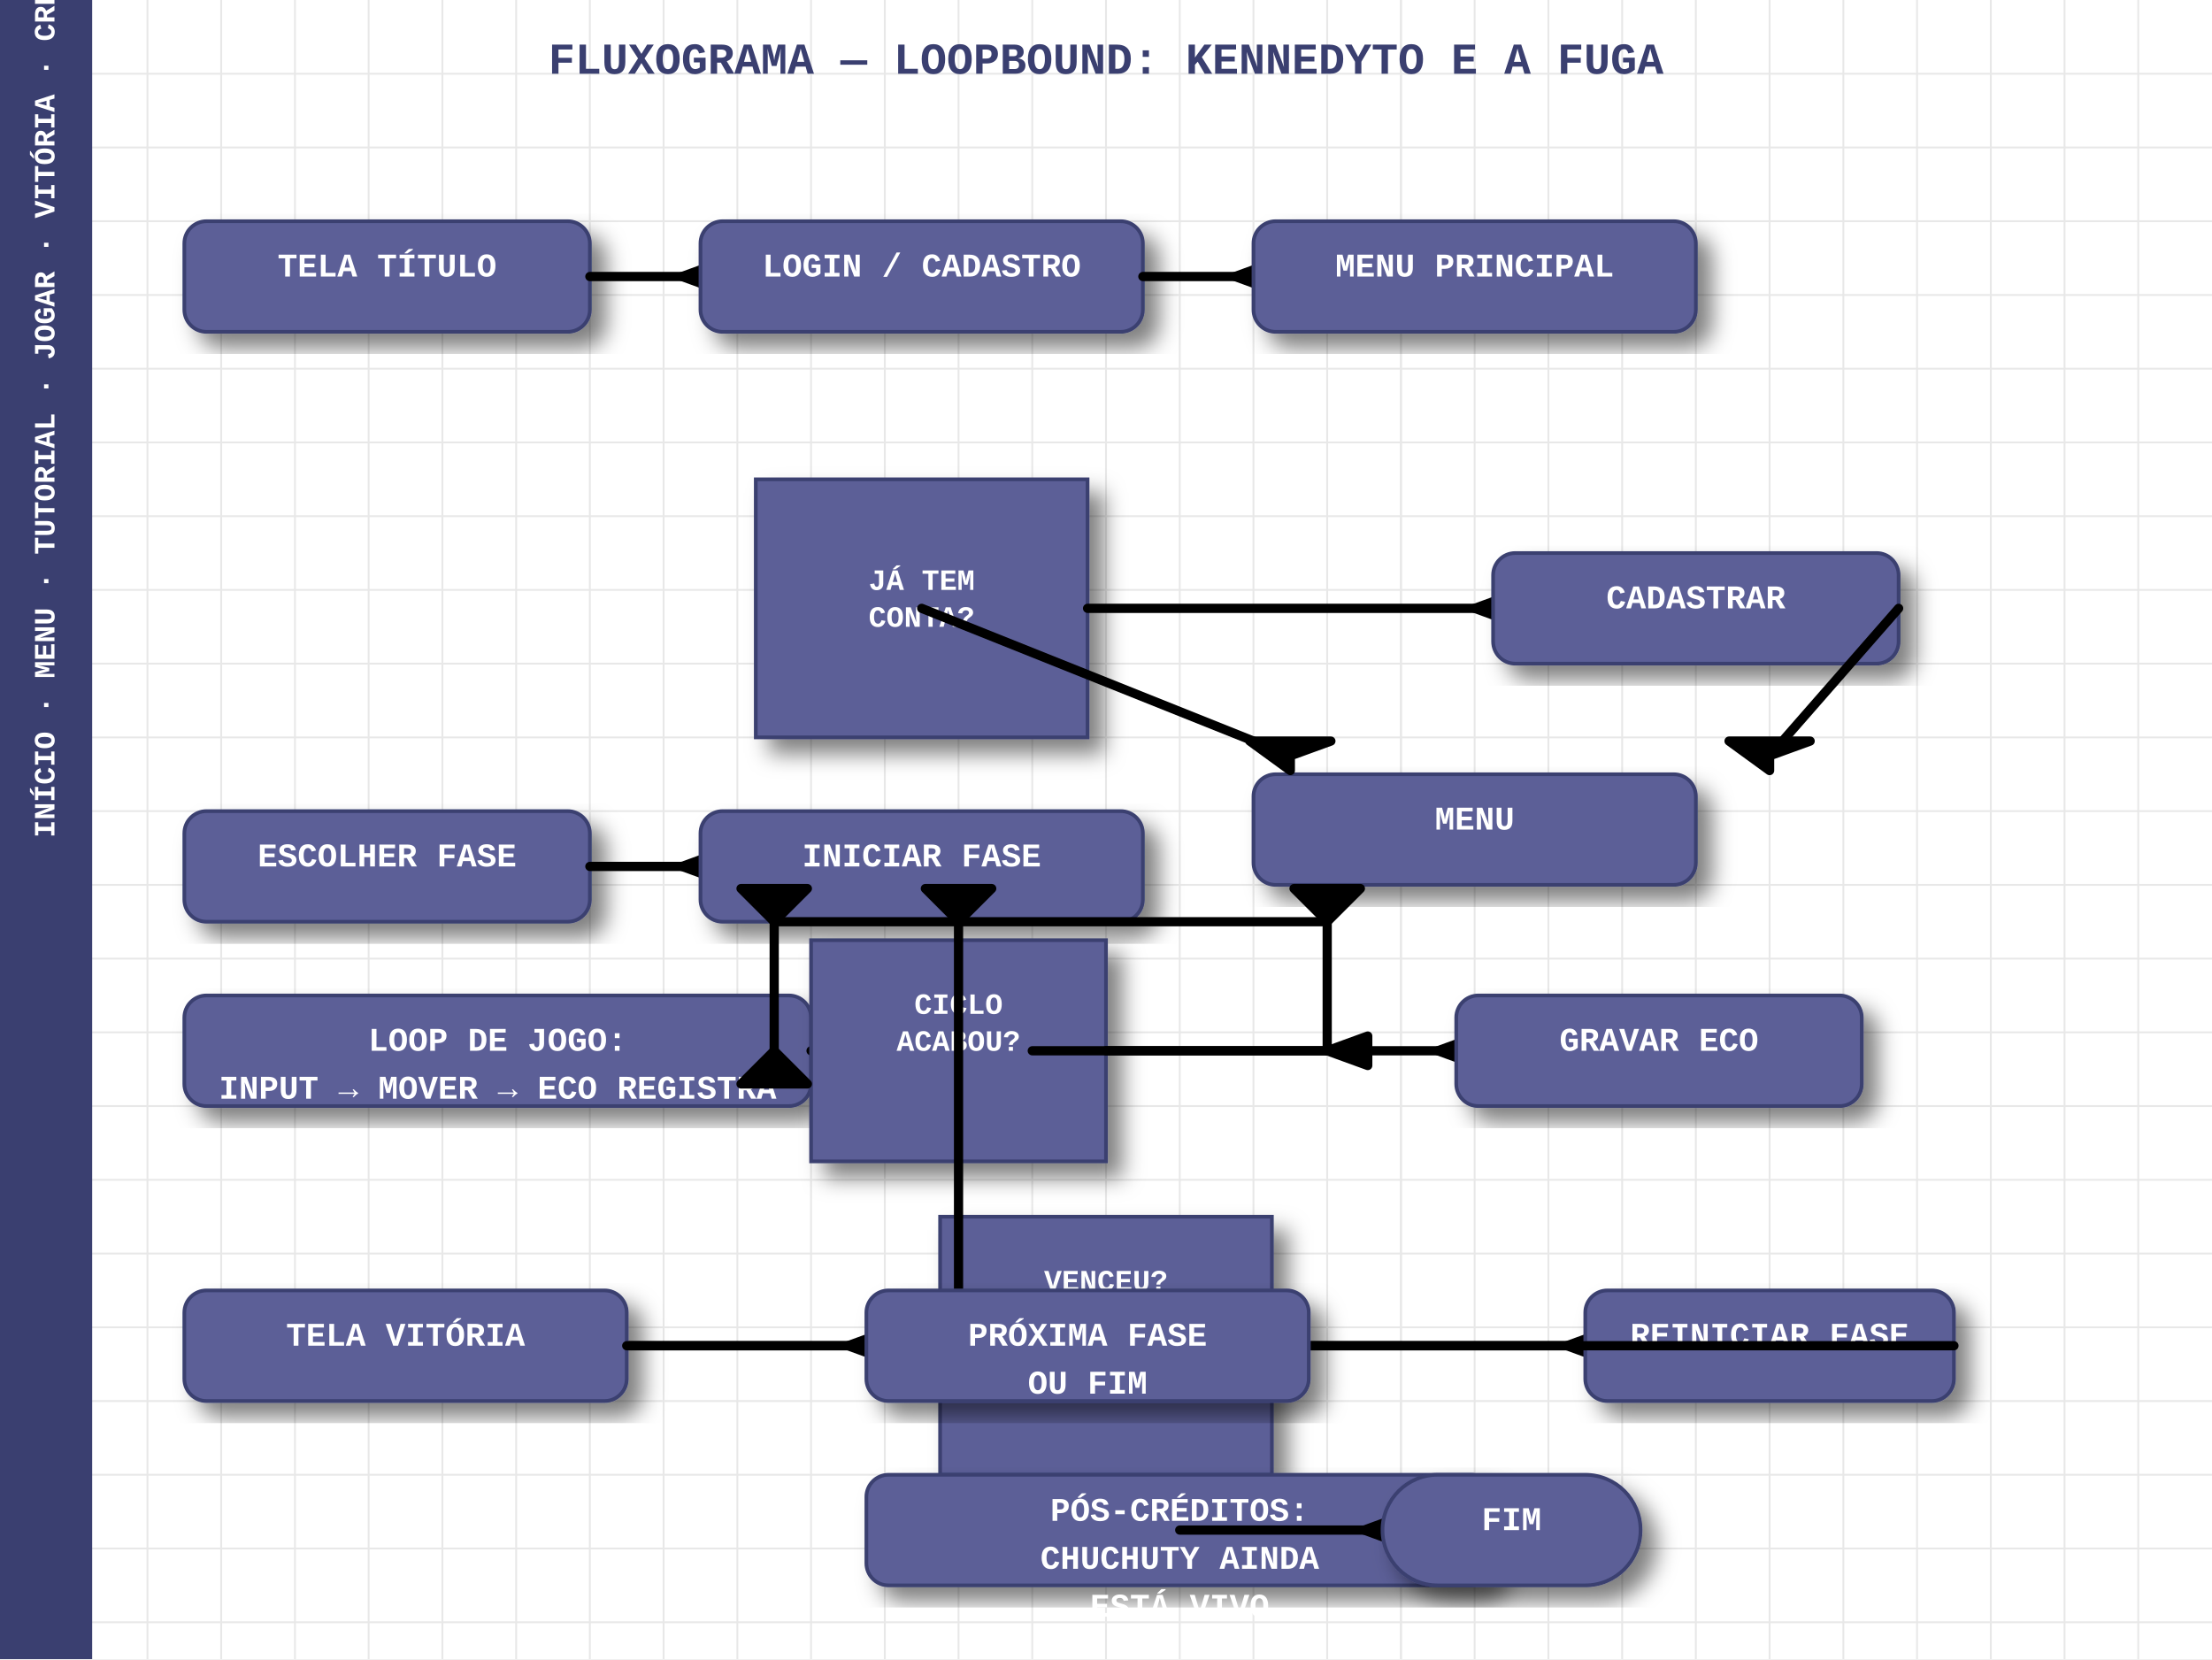
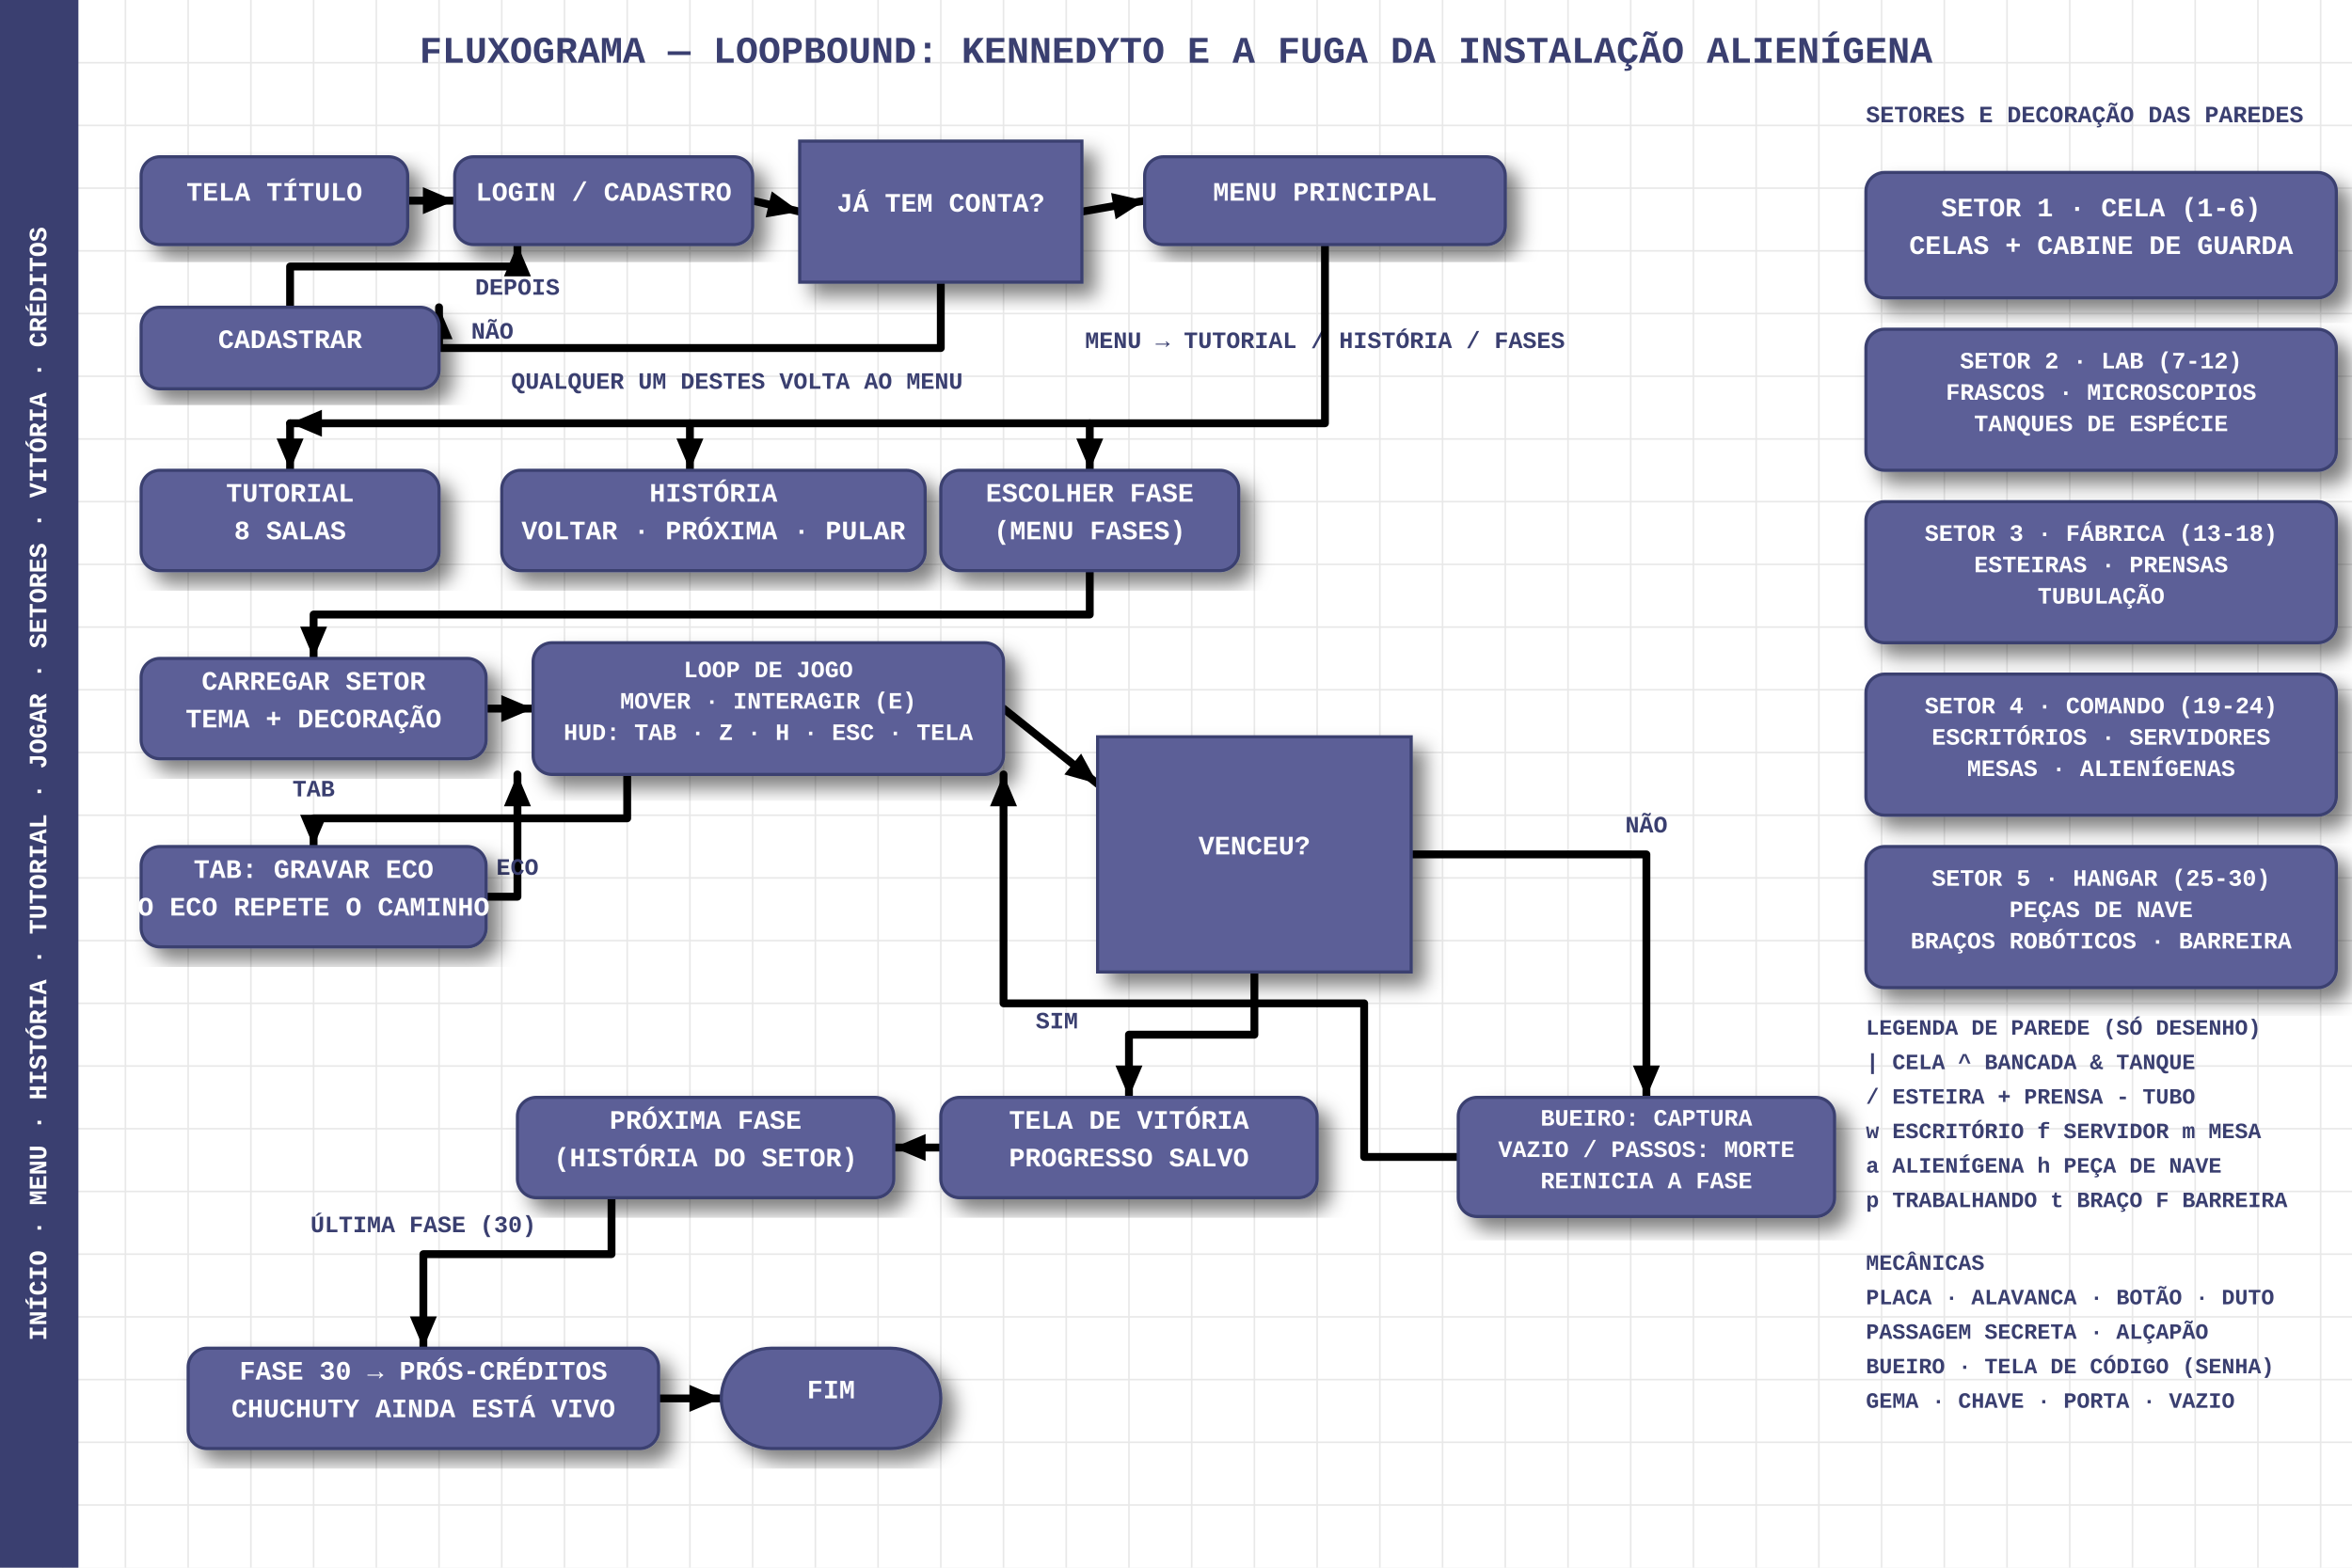
- <svg xmlns="http://www.w3.org/2000/svg" width="1200" height="900" viewBox="0 0 1200 900">
+ <svg xmlns="http://www.w3.org/2000/svg" width="1500" height="1000" viewBox="0 0 1500 1000">
  <defs>
    <filter id="shadow" x="-20%" y="-20%" width="140%" height="140%">
      <feGaussianBlur in="SourceAlpha" stdDeviation="6" />
      <feOffset dx="8" dy="8" result="offsetblur" />
      <feComponentTransfer>
        <feFuncA type="linear" slope="0.5" />
      </feComponentTransfer>
      <feMerge>
        <feMergeNode />
        <feMergeNode in="SourceGraphic" />
      </feMerge>
    </filter>
    <style>
-       .bg { fill: #ffffff; }
-       .grid { stroke: #e8e8e8; stroke-width: 1; }
+       .bg { fill: #FFFFFF; }
+       .grid { stroke: #E8E8E8; stroke-width: 1; }
      .box { fill: #5B5F97; stroke: #3A3F70; stroke-width: 2; filter: url(#shadow); }
-       .box-text { fill: #ffffff; font-family: 'Courier New', monospace; font-weight: bold; font-size: 18px; text-anchor: middle; }
-       .arrow { stroke: #000000; stroke-width: 5; fill: #000000; stroke-linecap: round; stroke-linejoin: round; }
+       .box-text { fill: #FFFFFF; font-family: 'Courier New', monospace; font-weight: bold; font-size: 17px; text-anchor: middle; }
+       .box-text.small { font-size: 15px; }
+       .arrow { stroke: #000000; stroke-width: 5; fill: none; stroke-linecap: round; stroke-linejoin: round; }
+       .arrow-head { fill: #000000; stroke: none; }
      .banner { fill: #3A3F70; }
-       .banner-text { fill: #ffffff; font-family: 'Courier New', monospace; font-weight: bold; font-size: 16px; text-anchor: middle; dominant-baseline: middle; }
+       .banner-text { fill: #FFFFFF; font-family: 'Courier New', monospace; font-weight: bold; font-size: 16px; text-anchor: middle; dominant-baseline: middle; }
      .title { fill: #3A3F70; font-family: 'Courier New', monospace; font-weight: bold; font-size: 24px; text-anchor: middle; }
-       .diamond { fill: #5B5F97; stroke: #3A3F70; stroke-width: 2; filter: url(#shadow); }
-       .diamond-text { fill: #ffffff; font-family: 'Courier New', monospace; font-weight: bold; font-size: 16px; text-anchor: middle; }
+       .note { fill: #3A3F70; font-family: 'Courier New', monospace; font-weight: bold; font-size: 15px; }
+       .note.small { font-size: 14px; }
    </style>
  </defs>
-   <rect class="bg" width="1200" height="900" />
+   <rect class="bg" width="1500" height="1000" />
  <g class="grid">
-     <line x1="0" y1="40" x2="1200" y2="40" />
-     <line x1="0" y1="80" x2="1200" y2="80" />
-     <line x1="0" y1="120" x2="1200" y2="120" />
-     <line x1="0" y1="160" x2="1200" y2="160" />
-     <line x1="0" y1="200" x2="1200" y2="200" />
-     <line x1="0" y1="240" x2="1200" y2="240" />
-     <line x1="0" y1="280" x2="1200" y2="280" />
-     <line x1="0" y1="320" x2="1200" y2="320" />
-     <line x1="0" y1="360" x2="1200" y2="360" />
-     <line x1="0" y1="400" x2="1200" y2="400" />
-     <line x1="0" y1="440" x2="1200" y2="440" />
-     <line x1="0" y1="480" x2="1200" y2="480" />
-     <line x1="0" y1="520" x2="1200" y2="520" />
-     <line x1="0" y1="560" x2="1200" y2="560" />
-     <line x1="0" y1="600" x2="1200" y2="600" />
-     <line x1="0" y1="640" x2="1200" y2="640" />
-     <line x1="0" y1="680" x2="1200" y2="680" />
-     <line x1="0" y1="720" x2="1200" y2="720" />
-     <line x1="0" y1="760" x2="1200" y2="760" />
-     <line x1="0" y1="800" x2="1200" y2="800" />
-     <line x1="0" y1="840" x2="1200" y2="840" />
-     <line x1="0" y1="880" x2="1200" y2="880" />
-     <line x1="40" y1="0" x2="40" y2="900" />
-     <line x1="80" y1="0" x2="80" y2="900" />
-     <line x1="120" y1="0" x2="120" y2="900" />
-     <line x1="160" y1="0" x2="160" y2="900" />
-     <line x1="200" y1="0" x2="200" y2="900" />
-     <line x1="240" y1="0" x2="240" y2="900" />
-     <line x1="280" y1="0" x2="280" y2="900" />
-     <line x1="320" y1="0" x2="320" y2="900" />
-     <line x1="360" y1="0" x2="360" y2="900" />
-     <line x1="400" y1="0" x2="400" y2="900" />
-     <line x1="440" y1="0" x2="440" y2="900" />
-     <line x1="480" y1="0" x2="480" y2="900" />
-     <line x1="520" y1="0" x2="520" y2="900" />
-     <line x1="560" y1="0" x2="560" y2="900" />
-     <line x1="600" y1="0" x2="600" y2="900" />
-     <line x1="640" y1="0" x2="640" y2="900" />
-     <line x1="680" y1="0" x2="680" y2="900" />
-     <line x1="720" y1="0" x2="720" y2="900" />
-     <line x1="760" y1="0" x2="760" y2="900" />
-     <line x1="760" y1="0" x2="760" y2="900" />
-     <line x1="800" y1="0" x2="800" y2="900" />
-     <line x1="840" y1="0" x2="840" y2="900" />
-     <line x1="880" y1="0" x2="880" y2="900" />
-     <line x1="920" y1="0" x2="920" y2="900" />
-     <line x1="960" y1="0" x2="960" y2="900" />
-     <line x1="1000" y1="0" x2="1000" y2="900" />
-     <line x1="1040" y1="0" x2="1040" y2="900" />
-     <line x1="1080" y1="0" x2="1080" y2="900" />
-     <line x1="1120" y1="0" x2="1120" y2="900" />
-     <line x1="1160" y1="0" x2="1160" y2="900" />
+     <line x1="40" y1="0" x2="40" y2="1000" />
+     <line x1="80" y1="0" x2="80" y2="1000" />
+     <line x1="120" y1="0" x2="120" y2="1000" />
+     <line x1="160" y1="0" x2="160" y2="1000" />
+     <line x1="200" y1="0" x2="200" y2="1000" />
+     <line x1="240" y1="0" x2="240" y2="1000" />
+     <line x1="280" y1="0" x2="280" y2="1000" />
+     <line x1="320" y1="0" x2="320" y2="1000" />
+     <line x1="360" y1="0" x2="360" y2="1000" />
+     <line x1="400" y1="0" x2="400" y2="1000" />
+     <line x1="440" y1="0" x2="440" y2="1000" />
+     <line x1="480" y1="0" x2="480" y2="1000" />
+     <line x1="520" y1="0" x2="520" y2="1000" />
+     <line x1="560" y1="0" x2="560" y2="1000" />
+     <line x1="600" y1="0" x2="600" y2="1000" />
+     <line x1="640" y1="0" x2="640" y2="1000" />
+     <line x1="680" y1="0" x2="680" y2="1000" />
+     <line x1="720" y1="0" x2="720" y2="1000" />
+     <line x1="760" y1="0" x2="760" y2="1000" />
+     <line x1="800" y1="0" x2="800" y2="1000" />
+     <line x1="840" y1="0" x2="840" y2="1000" />
+     <line x1="880" y1="0" x2="880" y2="1000" />
+     <line x1="920" y1="0" x2="920" y2="1000" />
+     <line x1="960" y1="0" x2="960" y2="1000" />
+     <line x1="1000" y1="0" x2="1000" y2="1000" />
+     <line x1="1040" y1="0" x2="1040" y2="1000" />
+     <line x1="1080" y1="0" x2="1080" y2="1000" />
+     <line x1="1120" y1="0" x2="1120" y2="1000" />
+     <line x1="1160" y1="0" x2="1160" y2="1000" />
+     <line x1="1200" y1="0" x2="1200" y2="1000" />
+     <line x1="1240" y1="0" x2="1240" y2="1000" />
+     <line x1="1280" y1="0" x2="1280" y2="1000" />
+     <line x1="1320" y1="0" x2="1320" y2="1000" />
+     <line x1="1360" y1="0" x2="1360" y2="1000" />
+     <line x1="1400" y1="0" x2="1400" y2="1000" />
+     <line x1="1440" y1="0" x2="1440" y2="1000" />
+     <line x1="1480" y1="0" x2="1480" y2="1000" />
+     <line x1="0" y1="40" x2="1500" y2="40" />
+     <line x1="0" y1="80" x2="1500" y2="80" />
+     <line x1="0" y1="120" x2="1500" y2="120" />
+     <line x1="0" y1="160" x2="1500" y2="160" />
+     <line x1="0" y1="200" x2="1500" y2="200" />
+     <line x1="0" y1="240" x2="1500" y2="240" />
+     <line x1="0" y1="280" x2="1500" y2="280" />
+     <line x1="0" y1="320" x2="1500" y2="320" />
+     <line x1="0" y1="360" x2="1500" y2="360" />
+     <line x1="0" y1="400" x2="1500" y2="400" />
+     <line x1="0" y1="440" x2="1500" y2="440" />
+     <line x1="0" y1="480" x2="1500" y2="480" />
+     <line x1="0" y1="520" x2="1500" y2="520" />
+     <line x1="0" y1="560" x2="1500" y2="560" />
+     <line x1="0" y1="600" x2="1500" y2="600" />
+     <line x1="0" y1="640" x2="1500" y2="640" />
+     <line x1="0" y1="680" x2="1500" y2="680" />
+     <line x1="0" y1="720" x2="1500" y2="720" />
+     <line x1="0" y1="760" x2="1500" y2="760" />
+     <line x1="0" y1="800" x2="1500" y2="800" />
+     <line x1="0" y1="840" x2="1500" y2="840" />
+     <line x1="0" y1="880" x2="1500" y2="880" />
+     <line x1="0" y1="920" x2="1500" y2="920" />
+     <line x1="0" y1="960" x2="1500" y2="960" />
  </g>
-   <text class="title" x="600" y="40">FLUXOGRAMA — LOOPBOUND: KENNEDYTO E A FUGA</text>
-   <rect class="banner" x="0" y="0" width="50" height="900" />
-   <text class="banner-text" x="25" y="200" transform="rotate(-90 25,200)">INÍCIO · MENU · TUTORIAL · JOGAR · VITÓRIA · CRÉDITOS</text>
-   <rect class="box" x="100" y="120" width="220" height="60" rx="12" />
-   <text class="box-text" x="210" y="150">TELA TÍTULO</text>
-   <path class="arrow" d="M 320 150 L 370 150" />
-   <path class="arrow" d="M 370 150 L 392 142 L 392 158 Z" />
-   <rect class="box" x="380" y="120" width="240" height="60" rx="12" />
-   <text class="box-text" x="500" y="150">LOGIN / CADASTRO</text>
-   <path class="arrow" d="M 620 150 L 670 150" />
-   <path class="arrow" d="M 670 150 L 692 142 L 692 158 Z" />
-   <rect class="box" x="680" y="120" width="240" height="60" rx="12" />
-   <text class="box-text" x="800" y="150">MENU PRINCIPAL</text>
-   <polygon class="diamond" points="500,260 590,260 590,400 500,400 410,400 410,260" />
-   <text class="diamond-text" x="500" y="320">JÁ TEM</text>
-   <text class="diamond-text" x="500" y="340">CONTA?</text>
-   <path class="arrow" d="M 590 330 L 800 330" />
-   <path class="arrow" d="M 800 330 L 822 322 L 822 338 Z" />
-   <rect class="box" x="810" y="300" width="220" height="60" rx="12" />
-   <text class="box-text" x="920" y="330">CADASTRAR</text>
-   <path class="arrow" d="M 1030 330 L 960 410" />
-   <path class="arrow" d="M 960 410 L 982 402 L 938 402 L 960 418 Z" />
-   <rect class="box" x="680" y="420" width="240" height="60" rx="12" />
-   <text class="box-text" x="800" y="450">MENU</text>
-   <path class="arrow" d="M 500 330 L 700 410" />
-   <path class="arrow" d="M 700 410 L 722 402 L 678 402 L 700 418 Z" />
-   <rect class="box" x="100" y="440" width="220" height="60" rx="12" />
-   <text class="box-text" x="210" y="470">ESCOLHER FASE</text>
-   <path class="arrow" d="M 320 470 L 370 470" />
-   <path class="arrow" d="M 370 470 L 392 462 L 392 478 Z" />
-   <rect class="box" x="380" y="440" width="240" height="60" rx="12" />
-   <text class="box-text" x="500" y="470">INICIAR FASE</text>
-   <rect class="box" x="100" y="540" width="340" height="60" rx="12" />
-   <text class="box-text" x="270" y="570">LOOP DE JOGO:</text>
-   <text class="box-text" x="270" y="596">INPUT → MOVER → ECO REGISTRA</text>
-   <path class="arrow" d="M 440 570 L 500 570" />
-   <path class="arrow" d="M 500 570 L 522 562 L 522 578 Z" />
-   <polygon class="diamond" points="520,510 600,510 600,630 520,630 440,630 440,510" />
-   <text class="diamond-text" x="520" y="550">CICLO</text>
-   <text class="diamond-text" x="520" y="570">ACABOU?</text>
-   <path class="arrow" d="M 560 570 L 720 570" />
-   <path class="arrow" d="M 720 570 L 742 562 L 742 578 Z" />
-   <path class="arrow" d="M 720 570 L 720 500" />
-   <path class="arrow" d="M 720 500 L 702 482 L 738 482 Z" />
-   <path class="arrow" d="M 720 500 L 420 500" />
-   <path class="arrow" d="M 420 500 L 402 482 L 438 482 Z" />
-   <path class="arrow" d="M 420 500 L 420 570" />
-   <path class="arrow" d="M 420 570 L 402 588 L 438 588 Z" />
-   <path class="arrow" d="M 600 570 L 780 570" />
-   <path class="arrow" d="M 780 570 L 802 562 L 802 578 Z" />
-   <rect class="box" x="790" y="540" width="220" height="60" rx="12" />
-   <text class="box-text" x="900" y="570">GRAVAR ECO</text>
-   <polygon class="diamond" points="600,660 690,660 690,800 600,800 510,800 510,660" />
-   <text class="diamond-text" x="600" y="700">VENCEU?</text>
-   <path class="arrow" d="M 690 730 L 850 730" />
-   <path class="arrow" d="M 850 730 L 872 722 L 872 738 Z" />
-   <rect class="box" x="860" y="700" width="200" height="60" rx="12" />
-   <text class="box-text" x="960" y="730">REINICIAR FASE</text>
-   <path class="arrow" d="M 1060 730 L 520 730" />
-   <path class="arrow" d="M 520 730 L 502 722 L 538 722 Z" />
-   <path class="arrow" d="M 520 730 L 520 500" />
-   <path class="arrow" d="M 520 500 L 502 482 L 538 482 Z" />
-   <path class="arrow" d="M 690 730 L 300 730" />
-   <path class="arrow" d="M 300 730 L 278 722 L 322 722 Z" />
-   <rect class="box" x="100" y="700" width="240" height="60" rx="12" />
-   <text class="box-text" x="220" y="730">TELA VITÓRIA</text>
-   <path class="arrow" d="M 340 730 L 460 730" />
-   <path class="arrow" d="M 460 730 L 482 722 L 482 738 Z" />
-   <rect class="box" x="470" y="700" width="240" height="60" rx="12" />
-   <text class="box-text" x="590" y="730">PRÓXIMA FASE</text>
-   <text class="box-text" x="590" y="756">OU FIM</text>
-   <rect class="box" x="470" y="800" width="340" height="60" rx="12" />
-   <text class="box-text" x="640" y="825">PÓS-CRÉDITOS:</text>
-   <text class="box-text" x="640" y="851">CHUCHUTY AINDA</text>
-   <text class="box-text" x="640" y="877">ESTÁ VIVO</text>
-   <path class="arrow" d="M 640 830 L 740 830" />
-   <path class="arrow" d="M 740 830 L 762 822 L 762 838 Z" />
-   <rect class="box" x="750" y="800" width="140" height="60" rx="30" />
-   <text class="box-text" x="820" y="830">FIM</text>
+   <rect class="banner" x="0" y="0" width="50" height="1000" />
+   <text class="banner-text" x="25" y="500" transform="rotate(-90 25,500)">INÍCIO · MENU · HISTÓRIA · TUTORIAL · JOGAR · SETORES · VITÓRIA · CRÉDITOS</text>
+   <text class="title" x="750" y="40" text-anchor="middle">FLUXOGRAMA — LOOPBOUND: KENNEDYTO E A FUGA DA INSTALAÇÃO ALIENÍGENA</text>
+   <text class="note" x="845" y="222" text-anchor="middle">MENU → TUTORIAL / HISTÓRIA / FASES</text>
+   <text class="note" x="470" y="248" text-anchor="middle">QUALQUER UM DESTES VOLTA AO MENU</text>
+   <text class="note" x="1190" y="78" text-anchor="start">SETORES E DECORAÇÃO DAS PAREDES</text>
+   <text class="note small" x="1190" y="660" text-anchor="start">LEGENDA DE PAREDE (SÓ DESENHO)</text>
+   <text class="note small" x="1190" y="682" text-anchor="start">| CELA   ^ BANCADA   &amp; TANQUE</text>
+   <text class="note small" x="1190" y="704" text-anchor="start">/ ESTEIRA   + PRENSA   - TUBO</text>
+   <text class="note small" x="1190" y="726" text-anchor="start">w ESCRITÓRIO   f SERVIDOR   m MESA</text>
+   <text class="note small" x="1190" y="748" text-anchor="start">a ALIENÍGENA   h PEÇA DE NAVE</text>
+   <text class="note small" x="1190" y="770" text-anchor="start">p TRABALHANDO   t BRAÇO   F BARREIRA</text>
+   <text class="note small" x="1190" y="810" text-anchor="start">MECÂNICAS</text>
+   <text class="note small" x="1190" y="832" text-anchor="start">PLACA · ALAVANCA · BOTÃO · DUTO</text>
+   <text class="note small" x="1190" y="854" text-anchor="start">PASSAGEM SECRETA · ALÇAPÃO</text>
+   <text class="note small" x="1190" y="876" text-anchor="start">BUEIRO · TELA DE CÓDIGO (SENHA)</text>
+   <text class="note small" x="1190" y="898" text-anchor="start">GEMA · CHAVE · PORTA · VAZIO</text>
+   <path class="arrow" d="M 260 128 L 290 128" />
+   <path class="arrow-head" d="M 290 128 L 269.7 136.6 L 269.7 119.4 Z" />
+   <path class="arrow" d="M 480 128 L 510 135" />
+   <path class="arrow-head" d="M 510 135 L 488.3 138.7 L 492.2 122.1 Z" />
+   <path class="arrow" d="M 690 135 L 730 128" />
+   <path class="arrow-head" d="M 730 128 L 711.5 139.9 L 708.6 123.1 Z" />
+   <path class="arrow" d="M 600 180 L 600 222 L 280 222 L 280 196" />
+   <path class="arrow-head" d="M 280 196 L 288.6 216.3 L 271.4 216.3 Z" />
+   <text class="note" x="314" y="216" text-anchor="middle">NÃO</text>
+   <path class="arrow" d="M 185 196 L 185 170 L 330 170 L 330 156" />
+   <path class="arrow-head" d="M 330 156 L 338.6 176.3 L 321.4 176.3 Z" />
+   <text class="note" x="330" y="188" text-anchor="middle">DEPOIS</text>
+   <path class="arrow" d="M 845 156 L 845 270 L 185 270" />
+   <path class="arrow-head" d="M 185 270 L 205.3 261.4 L 205.3 278.6 Z" />
+   <path class="arrow" d="M 185 270 L 185 300" />
+   <path class="arrow-head" d="M 185 300 L 176.4 279.7 L 193.6 279.7 Z" />
+   <path class="arrow" d="M 440 270 L 440 300" />
+   <path class="arrow-head" d="M 440 300 L 431.4 279.7 L 448.6 279.7 Z" />
+   <path class="arrow" d="M 695 270 L 695 300" />
+   <path class="arrow-head" d="M 695 300 L 686.4 279.7 L 703.6 279.7 Z" />
+   <path class="arrow" d="M 695 364 L 695 392 L 200 392 L 200 420" />
+   <path class="arrow-head" d="M 200 420 L 191.4 399.7 L 208.6 399.7 Z" />
+   <path class="arrow" d="M 310 452 L 340 452" />
+   <path class="arrow-head" d="M 340 452 L 319.7 460.6 L 319.7 443.4 Z" />
+   <path class="arrow" d="M 640 452 L 700 500" />
+   <path class="arrow-head" d="M 700 500 L 678.8 494.0 L 689.5 480.7 Z" />
+   <path class="arrow" d="M 400 494 L 400 522 L 200 522 L 200 540" />
+   <path class="arrow-head" d="M 200 540 L 191.4 519.7 L 208.6 519.7 Z" />
+   <text class="note" x="200" y="508" text-anchor="middle">TAB</text>
+   <path class="arrow" d="M 310 572 L 330 572 L 330 494" />
+   <path class="arrow-head" d="M 330 494 L 338.6 514.3 L 321.4 514.3 Z" />
+   <text class="note" x="330" y="558" text-anchor="middle">ECO</text>
+   <path class="arrow" d="M 900 545 L 1050 545 L 1050 700" />
+   <path class="arrow-head" d="M 1050 700 L 1041.4 679.7 L 1058.6 679.7 Z" />
+   <text class="note" x="1050" y="531" text-anchor="middle">NÃO</text>
+   <path class="arrow" d="M 930 738 L 870 738 L 870 640 L 640 640 L 640 494" />
+   <path class="arrow-head" d="M 640 494 L 648.6 514.3 L 631.4 514.3 Z" />
+   <path class="arrow" d="M 800 620 L 800 660 L 720 660 L 720 700" />
+   <path class="arrow-head" d="M 720 700 L 711.4 679.7 L 728.6 679.7 Z" />
+   <text class="note" x="674" y="656" text-anchor="middle">SIM</text>
+   <path class="arrow" d="M 600 732 L 570 732" />
+   <path class="arrow-head" d="M 570 732 L 590.3 723.4 L 590.3 740.6 Z" />
+   <path class="arrow" d="M 390 764 L 390 800 L 270 800 L 270 860" />
+   <path class="arrow-head" d="M 270 860 L 261.4 839.7 L 278.6 839.7 Z" />
+   <text class="note" x="270" y="786" text-anchor="middle">ÚLTIMA FASE (30)</text>
+   <path class="arrow" d="M 420 892 L 460 892" />
+   <path class="arrow-head" d="M 460 892 L 439.7 900.6 L 439.7 883.4 Z" />
+   <rect class="box" x="90" y="100" width="170" height="56" rx="12" />
+   <text class="box-text" x="175" y="128">TELA TÍTULO</text>
+   <rect class="box" x="290" y="100" width="190" height="56" rx="12" />
+   <text class="box-text" x="385" y="128">LOGIN / CADASTRO</text>
+   <polygon class="box" points="600,90 690,90 690,180 600,180 510,180 510,90" />
+   <text class="box-text" x="600" y="135">JÁ TEM CONTA?</text>
+   <rect class="box" x="730" y="100" width="230" height="56" rx="12" />
+   <text class="box-text" x="845" y="128">MENU PRINCIPAL</text>
+   <rect class="box" x="90" y="196" width="190" height="52" rx="12" />
+   <text class="box-text" x="185" y="222">CADASTRAR</text>
+   <rect class="box" x="90" y="300" width="190" height="64" rx="12" />
+   <text class="box-text" x="185" y="320">TUTORIAL</text>
+   <text class="box-text" x="185" y="344">8 SALAS</text>
+   <rect class="box" x="320" y="300" width="270" height="64" rx="12" />
+   <text class="box-text" x="455" y="320">HISTÓRIA</text>
+   <text class="box-text" x="455" y="344">VOLTAR · PRÓXIMA · PULAR</text>
+   <rect class="box" x="600" y="300" width="190" height="64" rx="12" />
+   <text class="box-text" x="695" y="320">ESCOLHER FASE</text>
+   <text class="box-text" x="695" y="344">(MENU FASES)</text>
+   <rect class="box" x="90" y="420" width="220" height="64" rx="12" />
+   <text class="box-text" x="200" y="440">CARREGAR SETOR</text>
+   <text class="box-text" x="200" y="464">TEMA + DECORAÇÃO</text>
+   <rect class="box" x="340" y="410" width="300" height="84" rx="12" />
+   <text class="box-text small" x="490" y="432">LOOP DE JOGO</text>
+   <text class="box-text small" x="490" y="452">MOVER · INTERAGIR (E)</text>
+   <text class="box-text small" x="490" y="472">HUD: TAB · Z · H · ESC · TELA</text>
+   <polygon class="box" points="800,470 900,470 900,620 800,620 700,620 700,470" />
+   <text class="box-text" x="800" y="545">VENCEU?</text>
+   <rect class="box" x="90" y="540" width="220" height="64" rx="12" />
+   <text class="box-text" x="200" y="560">TAB: GRAVAR ECO</text>
+   <text class="box-text" x="200" y="584">O ECO REPETE O CAMINHO</text>
+   <rect class="box" x="930" y="700" width="240" height="76" rx="12" />
+   <text class="box-text small" x="1050" y="718">BUEIRO: CAPTURA</text>
+   <text class="box-text small" x="1050" y="738">VAZIO / PASSOS: MORTE</text>
+   <text class="box-text small" x="1050" y="758">REINICIA A FASE</text>
+   <rect class="box" x="600" y="700" width="240" height="64" rx="12" />
+   <text class="box-text" x="720" y="720">TELA DE VITÓRIA</text>
+   <text class="box-text" x="720" y="744">PROGRESSO SALVO</text>
+   <rect class="box" x="330" y="700" width="240" height="64" rx="12" />
+   <text class="box-text" x="450" y="720">PRÓXIMA FASE</text>
+   <text class="box-text" x="450" y="744">(HISTÓRIA DO SETOR)</text>
+   <rect class="box" x="120" y="860" width="300" height="64" rx="12" />
+   <text class="box-text" x="270" y="880">FASE 30 → PRÓS-CRÉDITOS</text>
+   <text class="box-text" x="270" y="904">CHUCHUTY AINDA ESTÁ VIVO</text>
+   <rect class="box" x="460" y="860" width="140" height="64" rx="32" />
+   <text class="box-text" x="530" y="892">FIM</text>
+   <rect class="box" x="1190" y="110" width="300" height="80" rx="12" />
+   <text class="box-text" x="1340" y="138">SETOR 1 · CELA (1-6)</text>
+   <text class="box-text" x="1340" y="162">CELAS + CABINE DE GUARDA</text>
+   <rect class="box" x="1190" y="210" width="300" height="90" rx="12" />
+   <text class="box-text small" x="1340" y="235">SETOR 2 · LAB (7-12)</text>
+   <text class="box-text small" x="1340" y="255">FRASCOS · MICROSCOPIOS</text>
+   <text class="box-text small" x="1340" y="275">TANQUES DE ESPÉCIE</text>
+   <rect class="box" x="1190" y="320" width="300" height="90" rx="12" />
+   <text class="box-text small" x="1340" y="345">SETOR 3 · FÁBRICA (13-18)</text>
+   <text class="box-text small" x="1340" y="365">ESTEIRAS · PRENSAS</text>
+   <text class="box-text small" x="1340" y="385">TUBULAÇÃO</text>
+   <rect class="box" x="1190" y="430" width="300" height="90" rx="12" />
+   <text class="box-text small" x="1340" y="455">SETOR 4 · COMANDO (19-24)</text>
+   <text class="box-text small" x="1340" y="475">ESCRITÓRIOS · SERVIDORES</text>
+   <text class="box-text small" x="1340" y="495">MESAS · ALIENÍGENAS</text>
+   <rect class="box" x="1190" y="540" width="300" height="90" rx="12" />
+   <text class="box-text small" x="1340" y="565">SETOR 5 · HANGAR (25-30)</text>
+   <text class="box-text small" x="1340" y="585">PEÇAS DE NAVE</text>
+   <text class="box-text small" x="1340" y="605">BRAÇOS ROBÓTICOS · BARREIRA</text>
</svg>
